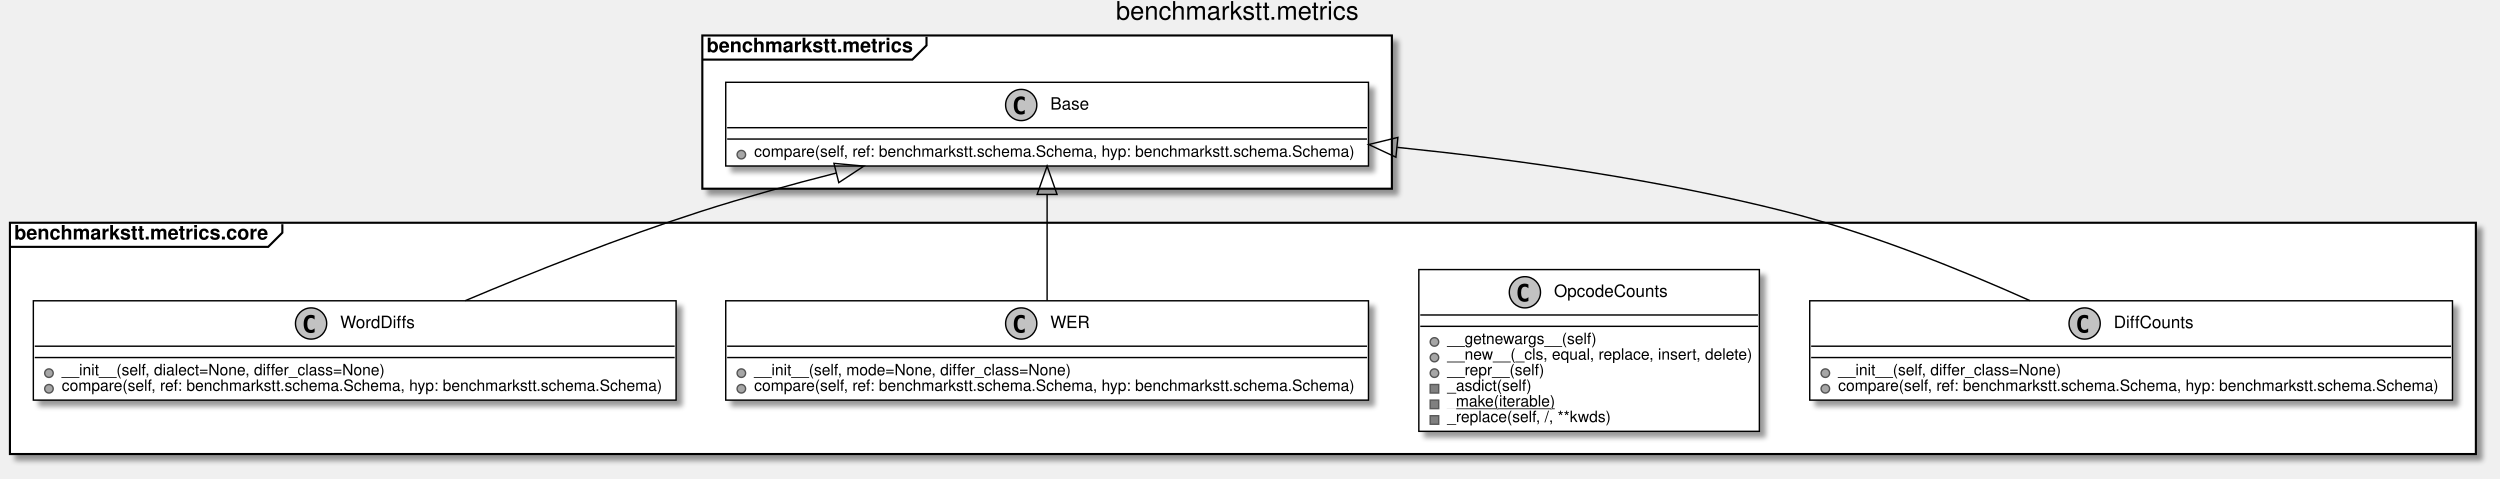
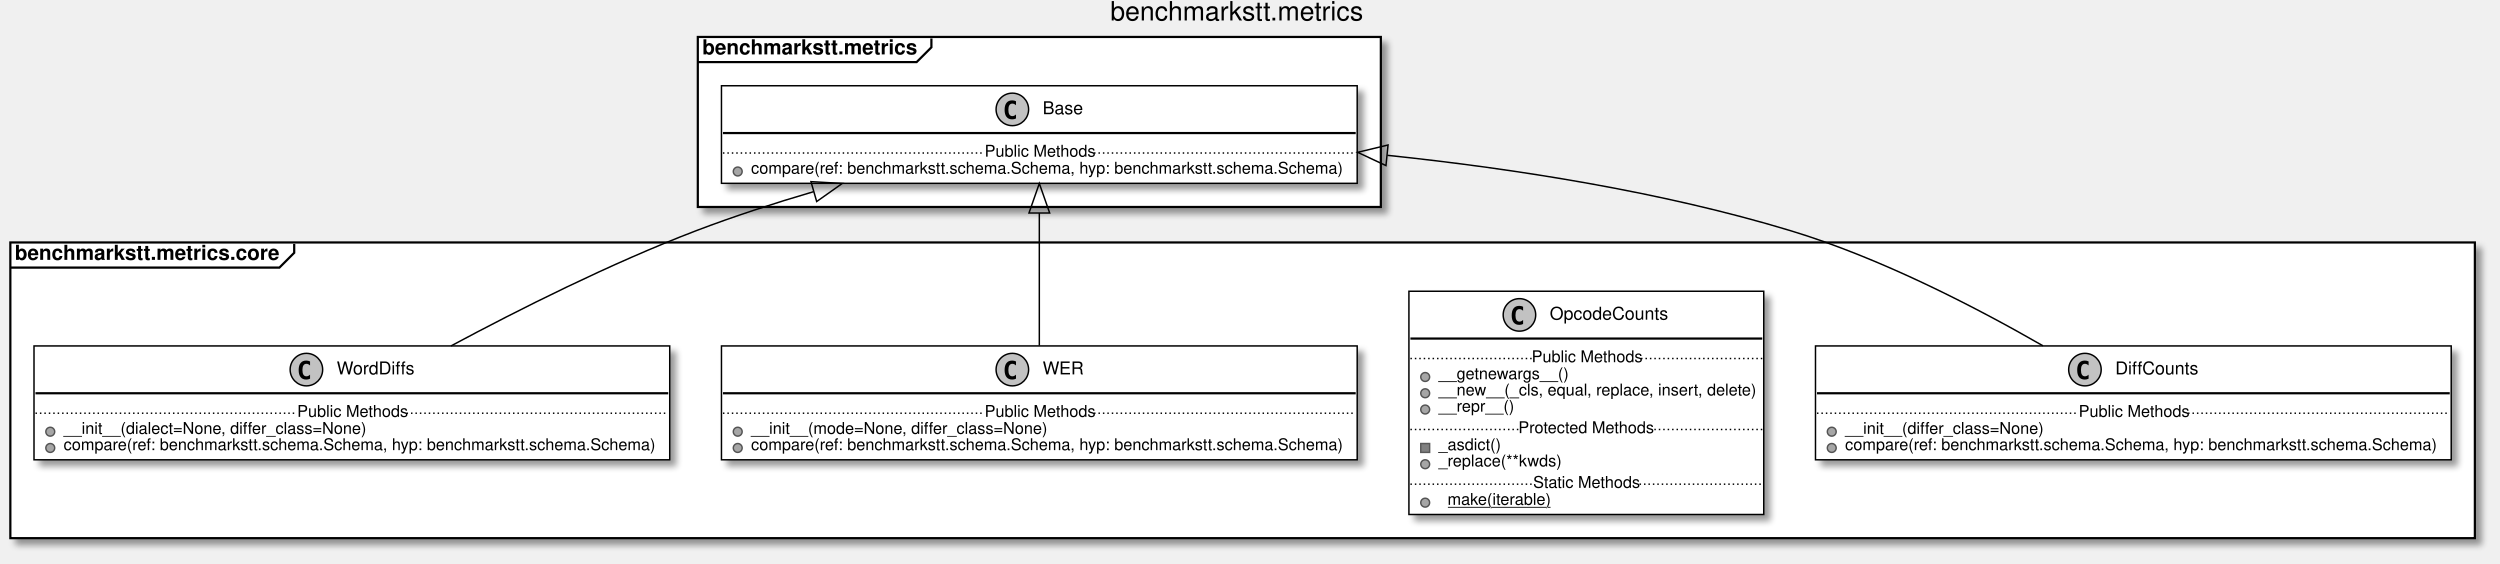
- <svg xmlns="http://www.w3.org/2000/svg" xmlns:xlink="http://www.w3.org/1999/xlink" contentScriptType="application/ecmascript" contentStyleType="text/css" height="337px" preserveAspectRatio="none" style="width:1762px;height:337px;" version="1.1" viewBox="0 0 1762 337" width="1762px" zoomAndPan="magnify">
+ <svg xmlns="http://www.w3.org/2000/svg" xmlns:xlink="http://www.w3.org/1999/xlink" contentScriptType="application/ecmascript" contentStyleType="text/css" height="381px" preserveAspectRatio="none" style="width:1691px;height:381px;" version="1.1" viewBox="0 0 1691 381" width="1691px" zoomAndPan="magnify">
  <defs>
-     <filter height="300%" id="f1r169jlf6h9p" width="300%" x="-1" y="-1">
+     <filter height="300%" id="f1gr6i391z8m82" width="300%" x="-1" y="-1">
      <feGaussianBlur result="blurOut" stdDeviation="2.0" />
      <feColorMatrix in="blurOut" result="blurOut2" type="matrix" values="0 0 0 0 0 0 0 0 0 0 0 0 0 0 0 0 0 0 .4 0" />
      <feOffset dx="4.0" dy="4.0" in="blurOut2" result="blurOut3" />
      <feBlend in="SourceGraphic" in2="blurOut3" mode="normal" />
    </filter>
  </defs>
  <g>
-     <text fill="#000000" font-family="Helvetica" font-size="18" lengthAdjust="spacingAndGlyphs" textLength="171" x="786.5" y="13.86">benchmarkstt.metrics</text>
-     <rect fill="#FFFFFF" filter="url(#f1r169jlf6h9p)" height="108" style="stroke: #000000; stroke-width: 1.5;" width="486" x="495" y="25" />
-     <path d="M653,26 L653,32 L643,42 L495,42 " fill="none" style="stroke: #000000; stroke-width: 1.5;" />
-     <text fill="#000000" font-family="Helvetica" font-size="14" font-weight="bold" lengthAdjust="spacingAndGlyphs" textLength="148" x="498" y="36.78">benchmarkstt.metrics</text>
-     <rect fill="#FFFFFF" filter="url(#f1r169jlf6h9p)" height="163" style="stroke: #000000; stroke-width: 1.5;" width="1738" x="7" y="157" />
-     <path d="M199,158 L199,164 L189,174 L7,174 " fill="none" style="stroke: #000000; stroke-width: 1.5;" />
-     <text fill="#000000" font-family="Helvetica" font-size="14" font-weight="bold" lengthAdjust="spacingAndGlyphs" textLength="182" x="10" y="168.78">benchmarkstt.metrics.core</text>
+     <text fill="#000000" font-family="Helvetica" font-size="18" lengthAdjust="spacingAndGlyphs" textLength="171" x="751" y="13.86">benchmarkstt.metrics</text>
+     <rect fill="#FFFFFF" filter="url(#f1gr6i391z8m82)" height="115" style="stroke: #000000; stroke-width: 1.5;" width="462" x="472" y="25" />
+     <path d="M630,26 L630,32 L620,42 L472,42 " fill="none" style="stroke: #000000; stroke-width: 1.5;" />
+     <text fill="#000000" font-family="Helvetica" font-size="14" font-weight="bold" lengthAdjust="spacingAndGlyphs" textLength="148" x="475" y="36.78">benchmarkstt.metrics</text>
+     <rect fill="#FFFFFF" filter="url(#f1gr6i391z8m82)" height="200" style="stroke: #000000; stroke-width: 1.5;" width="1667" x="7" y="164" />
+     <path d="M199,165 L199,171 L189,181 L7,181 " fill="none" style="stroke: #000000; stroke-width: 1.5;" />
+     <text fill="#000000" font-family="Helvetica" font-size="14" font-weight="bold" lengthAdjust="spacingAndGlyphs" textLength="182" x="10" y="175.78">benchmarkstt.metrics.core</text>
    <a href="https://benchmarkstt.readthedocs.io/en/latest/modules/benchmarkstt.metrics.html#benchmarkstt.metrics.Base" target="_top" title="https://benchmarkstt.readthedocs.io/en/latest/modules/benchmarkstt.metrics.html#benchmarkstt.metrics.Base" xlink:actuate="onRequest" xlink:href="https://benchmarkstt.readthedocs.io/en/latest/modules/benchmarkstt.metrics.html#benchmarkstt.metrics.Base" xlink:show="new" xlink:title="https://benchmarkstt.readthedocs.io/en/latest/modules/benchmarkstt.metrics.html#benchmarkstt.metrics.Base" xlink:type="simple">
-       <rect fill="#FFFFFF" filter="url(#f1r169jlf6h9p)" height="59" id="benchmarkstt.metrics.Base" style="stroke: #000000; stroke-width: 1.0;" width="453" x="511.5" y="58" />
-       <ellipse cx="719.75" cy="74" fill="#C2C2C2" rx="11" ry="11" style="stroke: #000000; stroke-width: 1.0;" />
-       <path d="M722.223,80.143 Q721.642,80.442 721.003,80.591 Q720.364,80.741 719.658,80.741 Q717.151,80.741 715.832,79.089 Q714.512,77.437 714.512,74.316 Q714.512,71.186 715.832,69.535 Q717.151,67.883 719.658,67.883 Q720.364,67.883 721.011,68.032 Q721.659,68.182 722.223,68.481 L722.223,71.203 Q721.592,70.622 720.999,70.352 Q720.405,70.082 719.774,70.082 Q718.43,70.082 717.745,71.149 Q717.06,72.216 717.06,74.316 Q717.06,76.408 717.745,77.474 Q718.43,78.541 719.774,78.541 Q720.405,78.541 720.999,78.271 Q721.592,78.001 722.223,77.42 Z " />
-       <text fill="#000000" font-family="Helvetica" font-size="12" lengthAdjust="spacingAndGlyphs" textLength="28" x="740.25" y="77.24">Base</text>
-       <line style="stroke: #000000; stroke-width: 1.0;" x1="512.5" x2="963.5" y1="90" y2="90" />
-       <line style="stroke: #000000; stroke-width: 1.0;" x1="512.5" x2="963.5" y1="98" y2="98" />
-       <ellipse cx="522.5" cy="109" fill="#A6A6A6" rx="3" ry="3" style="stroke: #545454; stroke-width: 1.0;" />
-       <text fill="#000000" font-family="Helvetica" font-size="11" lengthAdjust="spacingAndGlyphs" textLength="427" x="531.5" y="110.47">compare(self, ref: benchmarkstt.schema.Schema, hyp: benchmarkstt.schema.Schema)</text>
+       <rect fill="#FFFFFF" filter="url(#f1gr6i391z8m82)" height="66" id="benchmarkstt.metrics.Base" style="stroke: #000000; stroke-width: 1.0;" width="430" x="488" y="58" />
+       <ellipse cx="684.75" cy="74" fill="#C2C2C2" rx="11" ry="11" style="stroke: #000000; stroke-width: 1.0;" />
+       <path d="M687.223,80.143 Q686.642,80.442 686.003,80.591 Q685.364,80.741 684.658,80.741 Q682.151,80.741 680.832,79.089 Q679.512,77.437 679.512,74.316 Q679.512,71.186 680.832,69.535 Q682.151,67.883 684.658,67.883 Q685.364,67.883 686.011,68.032 Q686.659,68.182 687.223,68.481 L687.223,71.203 Q686.592,70.622 685.999,70.352 Q685.405,70.082 684.774,70.082 Q683.43,70.082 682.745,71.149 Q682.06,72.216 682.06,74.316 Q682.06,76.408 682.745,77.474 Q683.43,78.541 684.774,78.541 Q685.405,78.541 685.999,78.271 Q686.592,78.001 687.223,77.42 Z " />
+       <text fill="#000000" font-family="Helvetica" font-size="12" lengthAdjust="spacingAndGlyphs" textLength="28" x="705.25" y="77.24">Base</text>
+       <line style="stroke: #000000; stroke-width: 1.5;" x1="489" x2="917" y1="90" y2="90" />
+       <ellipse cx="499" cy="116" fill="#A6A6A6" rx="3" ry="3" style="stroke: #545454; stroke-width: 1.0;" />
+       <text fill="#000000" font-family="Helvetica" font-size="11" lengthAdjust="spacingAndGlyphs" textLength="404" x="508" y="117.47">compare(ref: benchmarkstt.schema.Schema, hyp: benchmarkstt.schema.Schema)</text>
+       <line style="stroke: #000000; stroke-width: 1.0; stroke-dasharray: 1.0,2.0;" x1="489" x2="666" y1="103.5" y2="103.5" />
+       <text fill="#000000" font-family="Helvetica" font-size="11" lengthAdjust="spacingAndGlyphs" textLength="74" x="666" y="105.97">Public Methods</text>
+       <line style="stroke: #000000; stroke-width: 1.0; stroke-dasharray: 1.0,2.0;" x1="740" x2="917" y1="103.5" y2="103.5" />
    </a>
    <a href="https://benchmarkstt.readthedocs.io/en/latest/modules/benchmarkstt.metrics.core.html#benchmarkstt.metrics.core.DiffCounts" target="_top" title="https://benchmarkstt.readthedocs.io/en/latest/modules/benchmarkstt.metrics.core.html#benchmarkstt.metrics.core.DiffCounts" xlink:actuate="onRequest" xlink:href="https://benchmarkstt.readthedocs.io/en/latest/modules/benchmarkstt.metrics.core.html#benchmarkstt.metrics.core.DiffCounts" xlink:show="new" xlink:title="https://benchmarkstt.readthedocs.io/en/latest/modules/benchmarkstt.metrics.core.html#benchmarkstt.metrics.core.DiffCounts" xlink:type="simple">
-       <rect fill="#FFFFFF" filter="url(#f1r169jlf6h9p)" height="70" id="benchmarkstt.metrics.core.DiffCounts" style="stroke: #000000; stroke-width: 1.0;" width="453" x="1275.5" y="212" />
-       <ellipse cx="1469.25" cy="228" fill="#C2C2C2" rx="11" ry="11" style="stroke: #000000; stroke-width: 1.0;" />
-       <path d="M1471.723,234.143 Q1471.142,234.442 1470.503,234.591 Q1469.864,234.741 1469.158,234.741 Q1466.651,234.741 1465.332,233.089 Q1464.012,231.437 1464.012,228.316 Q1464.012,225.186 1465.332,223.535 Q1466.651,221.883 1469.158,221.883 Q1469.864,221.883 1470.511,222.032 Q1471.159,222.182 1471.723,222.481 L1471.723,225.203 Q1471.092,224.622 1470.499,224.352 Q1469.905,224.083 1469.274,224.083 Q1467.93,224.083 1467.245,225.149 Q1466.56,226.216 1466.56,228.316 Q1466.56,230.408 1467.245,231.474 Q1467.93,232.541 1469.274,232.541 Q1469.905,232.541 1470.499,232.271 Q1471.092,232.001 1471.723,231.42 Z " />
-       <text fill="#000000" font-family="Helvetica" font-size="12" lengthAdjust="spacingAndGlyphs" textLength="57" x="1489.75" y="231.24">DiffCounts</text>
-       <line style="stroke: #000000; stroke-width: 1.0;" x1="1276.5" x2="1727.5" y1="244" y2="244" />
-       <line style="stroke: #000000; stroke-width: 1.0;" x1="1276.5" x2="1727.5" y1="252" y2="252" />
-       <ellipse cx="1286.5" cy="263" fill="#A6A6A6" rx="3" ry="3" style="stroke: #545454; stroke-width: 1.0;" />
-       <text fill="#000000" font-family="Helvetica" font-size="11" lengthAdjust="spacingAndGlyphs" textLength="156" x="1295.5" y="264.47">__init__(self, differ_class=None)</text>
-       <ellipse cx="1286.5" cy="274" fill="#A6A6A6" rx="3" ry="3" style="stroke: #545454; stroke-width: 1.0;" />
-       <text fill="#000000" font-family="Helvetica" font-size="11" lengthAdjust="spacingAndGlyphs" textLength="427" x="1295.5" y="275.47">compare(self, ref: benchmarkstt.schema.Schema, hyp: benchmarkstt.schema.Schema)</text>
+       <rect fill="#FFFFFF" filter="url(#f1gr6i391z8m82)" height="77" id="benchmarkstt.metrics.core.DiffCounts" style="stroke: #000000; stroke-width: 1.0;" width="430" x="1228" y="234" />
+       <ellipse cx="1410.25" cy="250" fill="#C2C2C2" rx="11" ry="11" style="stroke: #000000; stroke-width: 1.0;" />
+       <path d="M1412.723,256.143 Q1412.142,256.442 1411.503,256.591 Q1410.864,256.741 1410.158,256.741 Q1407.651,256.741 1406.332,255.089 Q1405.012,253.437 1405.012,250.316 Q1405.012,247.186 1406.332,245.535 Q1407.651,243.883 1410.158,243.883 Q1410.864,243.883 1411.511,244.032 Q1412.159,244.182 1412.723,244.481 L1412.723,247.203 Q1412.092,246.622 1411.499,246.352 Q1410.905,246.083 1410.274,246.083 Q1408.93,246.083 1408.245,247.149 Q1407.56,248.216 1407.56,250.316 Q1407.56,252.408 1408.245,253.474 Q1408.93,254.541 1410.274,254.541 Q1410.905,254.541 1411.499,254.271 Q1412.092,254.001 1412.723,253.42 Z " />
+       <text fill="#000000" font-family="Helvetica" font-size="12" lengthAdjust="spacingAndGlyphs" textLength="57" x="1430.75" y="253.24">DiffCounts</text>
+       <line style="stroke: #000000; stroke-width: 1.5;" x1="1229" x2="1657" y1="266" y2="266" />
+       <ellipse cx="1239" cy="292" fill="#A6A6A6" rx="3" ry="3" style="stroke: #545454; stroke-width: 1.0;" />
+       <text fill="#000000" font-family="Helvetica" font-size="11" lengthAdjust="spacingAndGlyphs" textLength="133" x="1248" y="293.47">__init__(differ_class=None)</text>
+       <ellipse cx="1239" cy="303" fill="#A6A6A6" rx="3" ry="3" style="stroke: #545454; stroke-width: 1.0;" />
+       <text fill="#000000" font-family="Helvetica" font-size="11" lengthAdjust="spacingAndGlyphs" textLength="404" x="1248" y="304.47">compare(ref: benchmarkstt.schema.Schema, hyp: benchmarkstt.schema.Schema)</text>
+       <line style="stroke: #000000; stroke-width: 1.0; stroke-dasharray: 1.0,2.0;" x1="1229" x2="1406" y1="279.5" y2="279.5" />
+       <text fill="#000000" font-family="Helvetica" font-size="11" lengthAdjust="spacingAndGlyphs" textLength="74" x="1406" y="281.97">Public Methods</text>
+       <line style="stroke: #000000; stroke-width: 1.0; stroke-dasharray: 1.0,2.0;" x1="1480" x2="1657" y1="279.5" y2="279.5" />
    </a>
    <a href="https://benchmarkstt.readthedocs.io/en/latest/modules/benchmarkstt.metrics.core.html#benchmarkstt.metrics.core.OpcodeCounts" target="_top" title="https://benchmarkstt.readthedocs.io/en/latest/modules/benchmarkstt.metrics.core.html#benchmarkstt.metrics.core.OpcodeCounts" xlink:actuate="onRequest" xlink:href="https://benchmarkstt.readthedocs.io/en/latest/modules/benchmarkstt.metrics.core.html#benchmarkstt.metrics.core.OpcodeCounts" xlink:show="new" xlink:title="https://benchmarkstt.readthedocs.io/en/latest/modules/benchmarkstt.metrics.core.html#benchmarkstt.metrics.core.OpcodeCounts" xlink:type="simple">
-       <rect fill="#FFFFFF" filter="url(#f1r169jlf6h9p)" height="114" id="benchmarkstt.metrics.core.OpcodeCounts" style="stroke: #000000; stroke-width: 1.0;" width="240" x="1000" y="190" />
-       <ellipse cx="1074.75" cy="206" fill="#C2C2C2" rx="11" ry="11" style="stroke: #000000; stroke-width: 1.0;" />
-       <path d="M1077.223,212.143 Q1076.642,212.442 1076.003,212.591 Q1075.364,212.741 1074.658,212.741 Q1072.151,212.741 1070.832,211.089 Q1069.512,209.437 1069.512,206.316 Q1069.512,203.186 1070.832,201.535 Q1072.151,199.883 1074.658,199.883 Q1075.364,199.883 1076.011,200.032 Q1076.659,200.182 1077.223,200.481 L1077.223,203.203 Q1076.592,202.622 1075.999,202.352 Q1075.405,202.083 1074.774,202.083 Q1073.43,202.083 1072.745,203.149 Q1072.06,204.216 1072.06,206.316 Q1072.06,208.408 1072.745,209.474 Q1073.43,210.541 1074.774,210.541 Q1075.405,210.541 1075.999,210.271 Q1076.592,210.001 1077.223,209.42 Z " />
-       <text fill="#000000" font-family="Helvetica" font-size="12" lengthAdjust="spacingAndGlyphs" textLength="82" x="1095.25" y="209.24">OpcodeCounts</text>
-       <line style="stroke: #000000; stroke-width: 1.0;" x1="1001" x2="1239" y1="222" y2="222" />
-       <line style="stroke: #000000; stroke-width: 1.0;" x1="1001" x2="1239" y1="230" y2="230" />
-       <ellipse cx="1011" cy="241" fill="#A6A6A6" rx="3" ry="3" style="stroke: #545454; stroke-width: 1.0;" />
-       <text fill="#000000" font-family="Helvetica" font-size="11" lengthAdjust="spacingAndGlyphs" textLength="106" x="1020" y="242.47">__getnewargs__(self)</text>
-       <ellipse cx="1011" cy="252" fill="#A6A6A6" rx="3" ry="3" style="stroke: #545454; stroke-width: 1.0;" />
-       <text fill="#000000" font-family="Helvetica" font-size="11" lengthAdjust="spacingAndGlyphs" textLength="214" x="1020" y="253.47">__new__(_cls, equal, replace, insert, delete)</text>
-       <ellipse cx="1011" cy="263" fill="#A6A6A6" rx="3" ry="3" style="stroke: #545454; stroke-width: 1.0;" />
-       <text fill="#000000" font-family="Helvetica" font-size="11" lengthAdjust="spacingAndGlyphs" textLength="69" x="1020" y="264.47">__repr__(self)</text>
-       <rect fill="#808080" height="6" style="stroke: #595959; stroke-width: 1.0;" width="6" x="1008" y="271" />
-       <text fill="#000000" font-family="Helvetica" font-size="11" lengthAdjust="spacingAndGlyphs" textLength="60" x="1020" y="275.47">_asdict(self)</text>
-       <rect fill="#808080" height="6" style="stroke: #595959; stroke-width: 1.0;" width="6" x="1008" y="282" />
-       <text fill="#000000" font-family="Helvetica" font-size="11" lengthAdjust="spacingAndGlyphs" text-decoration="underline" textLength="76" x="1020" y="286.47">_make(iterable)</text>
-       <rect fill="#808080" height="6" style="stroke: #595959; stroke-width: 1.0;" width="6" x="1008" y="293" />
-       <text fill="#000000" font-family="Helvetica" font-size="11" lengthAdjust="spacingAndGlyphs" textLength="116" x="1020" y="297.47">_replace(self, /, **kwds)</text>
+       <rect fill="#FFFFFF" filter="url(#f1gr6i391z8m82)" height="151" id="benchmarkstt.metrics.core.OpcodeCounts" style="stroke: #000000; stroke-width: 1.0;" width="240" x="953" y="197" />
+       <ellipse cx="1027.75" cy="213" fill="#C2C2C2" rx="11" ry="11" style="stroke: #000000; stroke-width: 1.0;" />
+       <path d="M1030.223,219.143 Q1029.642,219.442 1029.003,219.591 Q1028.364,219.741 1027.658,219.741 Q1025.151,219.741 1023.832,218.089 Q1022.512,216.437 1022.512,213.316 Q1022.512,210.186 1023.832,208.535 Q1025.151,206.883 1027.658,206.883 Q1028.364,206.883 1029.011,207.032 Q1029.659,207.182 1030.223,207.481 L1030.223,210.203 Q1029.592,209.622 1028.999,209.352 Q1028.405,209.083 1027.774,209.083 Q1026.43,209.083 1025.745,210.149 Q1025.06,211.216 1025.06,213.316 Q1025.06,215.408 1025.745,216.474 Q1026.43,217.541 1027.774,217.541 Q1028.405,217.541 1028.999,217.271 Q1029.592,217.001 1030.223,216.42 Z " />
+       <text fill="#000000" font-family="Helvetica" font-size="12" lengthAdjust="spacingAndGlyphs" textLength="82" x="1048.25" y="216.24">OpcodeCounts</text>
+       <line style="stroke: #000000; stroke-width: 1.5;" x1="954" x2="1192" y1="229" y2="229" />
+       <ellipse cx="964" cy="255" fill="#A6A6A6" rx="3" ry="3" style="stroke: #545454; stroke-width: 1.0;" />
+       <text fill="#000000" font-family="Helvetica" font-size="11" lengthAdjust="spacingAndGlyphs" textLength="89" x="973" y="256.47">__getnewargs__()</text>
+       <ellipse cx="964" cy="266" fill="#A6A6A6" rx="3" ry="3" style="stroke: #545454; stroke-width: 1.0;" />
+       <text fill="#000000" font-family="Helvetica" font-size="11" lengthAdjust="spacingAndGlyphs" textLength="214" x="973" y="267.47">__new__(_cls, equal, replace, insert, delete)</text>
+       <ellipse cx="964" cy="277" fill="#A6A6A6" rx="3" ry="3" style="stroke: #545454; stroke-width: 1.0;" />
+       <text fill="#000000" font-family="Helvetica" font-size="11" lengthAdjust="spacingAndGlyphs" textLength="52" x="973" y="278.47">__repr__()</text>
+       <line style="stroke: #000000; stroke-width: 1.0; stroke-dasharray: 1.0,2.0;" x1="954" x2="1036" y1="242.5" y2="242.5" />
+       <text fill="#000000" font-family="Helvetica" font-size="11" lengthAdjust="spacingAndGlyphs" textLength="74" x="1036" y="244.97">Public Methods</text>
+       <line style="stroke: #000000; stroke-width: 1.0; stroke-dasharray: 1.0,2.0;" x1="1110" x2="1192" y1="242.5" y2="242.5" />
+       <rect fill="#808080" height="6" style="stroke: #595959; stroke-width: 1.0;" width="6" x="961" y="300" />
+       <text fill="#000000" font-family="Helvetica" font-size="11" lengthAdjust="spacingAndGlyphs" textLength="43" x="973" y="304.47">_asdict()</text>
+       <ellipse cx="964" cy="314" fill="#A6A6A6" rx="3" ry="3" style="stroke: #545454; stroke-width: 1.0;" />
+       <text fill="#000000" font-family="Helvetica" font-size="11" lengthAdjust="spacingAndGlyphs" textLength="84" x="973" y="315.47">_replace(**kwds)</text>
+       <line style="stroke: #000000; stroke-width: 1.0; stroke-dasharray: 1.0,2.0;" x1="954" x2="1027" y1="290.5" y2="290.5" />
+       <text fill="#000000" font-family="Helvetica" font-size="11" lengthAdjust="spacingAndGlyphs" textLength="92" x="1027" y="292.97">Protected Methods</text>
+       <line style="stroke: #000000; stroke-width: 1.0; stroke-dasharray: 1.0,2.0;" x1="1119" x2="1192" y1="290.5" y2="290.5" />
+       <ellipse cx="964" cy="340" fill="#A6A6A6" rx="3" ry="3" style="stroke: #545454; stroke-width: 1.0;" />
+       <text fill="#000000" font-family="Helvetica" font-size="11" lengthAdjust="spacingAndGlyphs" text-decoration="underline" textLength="76" x="973" y="341.47">_make(iterable)</text>
+       <line style="stroke: #000000; stroke-width: 1.0; stroke-dasharray: 1.0,2.0;" x1="954" x2="1037" y1="327.5" y2="327.5" />
+       <text fill="#000000" font-family="Helvetica" font-size="11" lengthAdjust="spacingAndGlyphs" textLength="72" x="1037" y="329.97">Static Methods</text>
+       <line style="stroke: #000000; stroke-width: 1.0; stroke-dasharray: 1.0,2.0;" x1="1109" x2="1192" y1="327.5" y2="327.5" />
    </a>
    <a href="https://benchmarkstt.readthedocs.io/en/latest/modules/benchmarkstt.metrics.core.html#benchmarkstt.metrics.core.WER" target="_top" title="https://benchmarkstt.readthedocs.io/en/latest/modules/benchmarkstt.metrics.core.html#benchmarkstt.metrics.core.WER" xlink:actuate="onRequest" xlink:href="https://benchmarkstt.readthedocs.io/en/latest/modules/benchmarkstt.metrics.core.html#benchmarkstt.metrics.core.WER" xlink:show="new" xlink:title="https://benchmarkstt.readthedocs.io/en/latest/modules/benchmarkstt.metrics.core.html#benchmarkstt.metrics.core.WER" xlink:type="simple">
-       <rect fill="#FFFFFF" filter="url(#f1r169jlf6h9p)" height="70" id="benchmarkstt.metrics.core.WER" style="stroke: #000000; stroke-width: 1.0;" width="453" x="511.5" y="212" />
-       <ellipse cx="719.75" cy="228" fill="#C2C2C2" rx="11" ry="11" style="stroke: #000000; stroke-width: 1.0;" />
-       <path d="M722.223,234.143 Q721.642,234.442 721.003,234.591 Q720.364,234.741 719.658,234.741 Q717.151,234.741 715.832,233.089 Q714.512,231.437 714.512,228.316 Q714.512,225.186 715.832,223.535 Q717.151,221.883 719.658,221.883 Q720.364,221.883 721.011,222.032 Q721.659,222.182 722.223,222.481 L722.223,225.203 Q721.592,224.622 720.999,224.352 Q720.405,224.083 719.774,224.083 Q718.43,224.083 717.745,225.149 Q717.06,226.216 717.06,228.316 Q717.06,230.408 717.745,231.474 Q718.43,232.541 719.774,232.541 Q720.405,232.541 720.999,232.271 Q721.592,232.001 722.223,231.42 Z " />
-       <text fill="#000000" font-family="Helvetica" font-size="12" lengthAdjust="spacingAndGlyphs" textLength="28" x="740.25" y="231.24">WER</text>
-       <line style="stroke: #000000; stroke-width: 1.0;" x1="512.5" x2="963.5" y1="244" y2="244" />
-       <line style="stroke: #000000; stroke-width: 1.0;" x1="512.5" x2="963.5" y1="252" y2="252" />
-       <ellipse cx="522.5" cy="263" fill="#A6A6A6" rx="3" ry="3" style="stroke: #545454; stroke-width: 1.0;" />
-       <text fill="#000000" font-family="Helvetica" font-size="11" lengthAdjust="spacingAndGlyphs" textLength="221" x="531.5" y="264.47">__init__(self, mode=None, differ_class=None)</text>
-       <ellipse cx="522.5" cy="274" fill="#A6A6A6" rx="3" ry="3" style="stroke: #545454; stroke-width: 1.0;" />
-       <text fill="#000000" font-family="Helvetica" font-size="11" lengthAdjust="spacingAndGlyphs" textLength="427" x="531.5" y="275.47">compare(self, ref: benchmarkstt.schema.Schema, hyp: benchmarkstt.schema.Schema)</text>
+       <rect fill="#FFFFFF" filter="url(#f1gr6i391z8m82)" height="77" id="benchmarkstt.metrics.core.WER" style="stroke: #000000; stroke-width: 1.0;" width="430" x="488" y="234" />
+       <ellipse cx="684.75" cy="250" fill="#C2C2C2" rx="11" ry="11" style="stroke: #000000; stroke-width: 1.0;" />
+       <path d="M687.223,256.143 Q686.642,256.442 686.003,256.591 Q685.364,256.741 684.658,256.741 Q682.151,256.741 680.832,255.089 Q679.512,253.437 679.512,250.316 Q679.512,247.186 680.832,245.535 Q682.151,243.883 684.658,243.883 Q685.364,243.883 686.011,244.032 Q686.659,244.182 687.223,244.481 L687.223,247.203 Q686.592,246.622 685.999,246.352 Q685.405,246.083 684.774,246.083 Q683.43,246.083 682.745,247.149 Q682.06,248.216 682.06,250.316 Q682.06,252.408 682.745,253.474 Q683.43,254.541 684.774,254.541 Q685.405,254.541 685.999,254.271 Q686.592,254.001 687.223,253.42 Z " />
+       <text fill="#000000" font-family="Helvetica" font-size="12" lengthAdjust="spacingAndGlyphs" textLength="28" x="705.25" y="253.24">WER</text>
+       <line style="stroke: #000000; stroke-width: 1.5;" x1="489" x2="917" y1="266" y2="266" />
+       <ellipse cx="499" cy="292" fill="#A6A6A6" rx="3" ry="3" style="stroke: #545454; stroke-width: 1.0;" />
+       <text fill="#000000" font-family="Helvetica" font-size="11" lengthAdjust="spacingAndGlyphs" textLength="198" x="508" y="293.47">__init__(mode=None, differ_class=None)</text>
+       <ellipse cx="499" cy="303" fill="#A6A6A6" rx="3" ry="3" style="stroke: #545454; stroke-width: 1.0;" />
+       <text fill="#000000" font-family="Helvetica" font-size="11" lengthAdjust="spacingAndGlyphs" textLength="404" x="508" y="304.47">compare(ref: benchmarkstt.schema.Schema, hyp: benchmarkstt.schema.Schema)</text>
+       <line style="stroke: #000000; stroke-width: 1.0; stroke-dasharray: 1.0,2.0;" x1="489" x2="666" y1="279.5" y2="279.5" />
+       <text fill="#000000" font-family="Helvetica" font-size="11" lengthAdjust="spacingAndGlyphs" textLength="74" x="666" y="281.97">Public Methods</text>
+       <line style="stroke: #000000; stroke-width: 1.0; stroke-dasharray: 1.0,2.0;" x1="740" x2="917" y1="279.5" y2="279.5" />
    </a>
    <a href="https://benchmarkstt.readthedocs.io/en/latest/modules/benchmarkstt.metrics.core.html#benchmarkstt.metrics.core.WordDiffs" target="_top" title="https://benchmarkstt.readthedocs.io/en/latest/modules/benchmarkstt.metrics.core.html#benchmarkstt.metrics.core.WordDiffs" xlink:actuate="onRequest" xlink:href="https://benchmarkstt.readthedocs.io/en/latest/modules/benchmarkstt.metrics.core.html#benchmarkstt.metrics.core.WordDiffs" xlink:show="new" xlink:title="https://benchmarkstt.readthedocs.io/en/latest/modules/benchmarkstt.metrics.core.html#benchmarkstt.metrics.core.WordDiffs" xlink:type="simple">
-       <rect fill="#FFFFFF" filter="url(#f1r169jlf6h9p)" height="70" id="benchmarkstt.metrics.core.WordDiffs" style="stroke: #000000; stroke-width: 1.0;" width="453" x="23.5" y="212" />
-       <ellipse cx="219.25" cy="228" fill="#C2C2C2" rx="11" ry="11" style="stroke: #000000; stroke-width: 1.0;" />
-       <path d="M221.723,234.143 Q221.142,234.442 220.503,234.591 Q219.864,234.741 219.158,234.741 Q216.651,234.741 215.332,233.089 Q214.012,231.437 214.012,228.316 Q214.012,225.186 215.332,223.535 Q216.651,221.883 219.158,221.883 Q219.864,221.883 220.511,222.032 Q221.159,222.182 221.723,222.481 L221.723,225.203 Q221.092,224.622 220.499,224.352 Q219.905,224.083 219.274,224.083 Q217.93,224.083 217.245,225.149 Q216.56,226.216 216.56,228.316 Q216.56,230.408 217.245,231.474 Q217.93,232.541 219.274,232.541 Q219.905,232.541 220.499,232.271 Q221.092,232.001 221.723,231.42 Z " />
-       <text fill="#000000" font-family="Helvetica" font-size="12" lengthAdjust="spacingAndGlyphs" textLength="53" x="239.75" y="231.24">WordDiffs</text>
-       <line style="stroke: #000000; stroke-width: 1.0;" x1="24.5" x2="475.5" y1="244" y2="244" />
-       <line style="stroke: #000000; stroke-width: 1.0;" x1="24.5" x2="475.5" y1="252" y2="252" />
-       <ellipse cx="34.5" cy="263" fill="#A6A6A6" rx="3" ry="3" style="stroke: #545454; stroke-width: 1.0;" />
-       <text fill="#000000" font-family="Helvetica" font-size="11" lengthAdjust="spacingAndGlyphs" textLength="225" x="43.5" y="264.47">__init__(self, dialect=None, differ_class=None)</text>
-       <ellipse cx="34.5" cy="274" fill="#A6A6A6" rx="3" ry="3" style="stroke: #545454; stroke-width: 1.0;" />
-       <text fill="#000000" font-family="Helvetica" font-size="11" lengthAdjust="spacingAndGlyphs" textLength="427" x="43.5" y="275.47">compare(self, ref: benchmarkstt.schema.Schema, hyp: benchmarkstt.schema.Schema)</text>
+       <rect fill="#FFFFFF" filter="url(#f1gr6i391z8m82)" height="77" id="benchmarkstt.metrics.core.WordDiffs" style="stroke: #000000; stroke-width: 1.0;" width="430" x="23" y="234" />
+       <ellipse cx="207.25" cy="250" fill="#C2C2C2" rx="11" ry="11" style="stroke: #000000; stroke-width: 1.0;" />
+       <path d="M209.723,256.143 Q209.142,256.442 208.503,256.591 Q207.864,256.741 207.158,256.741 Q204.651,256.741 203.332,255.089 Q202.012,253.437 202.012,250.316 Q202.012,247.186 203.332,245.535 Q204.651,243.883 207.158,243.883 Q207.864,243.883 208.511,244.032 Q209.159,244.182 209.723,244.481 L209.723,247.203 Q209.092,246.622 208.499,246.352 Q207.905,246.083 207.274,246.083 Q205.93,246.083 205.245,247.149 Q204.56,248.216 204.56,250.316 Q204.56,252.408 205.245,253.474 Q205.93,254.541 207.274,254.541 Q207.905,254.541 208.499,254.271 Q209.092,254.001 209.723,253.42 Z " />
+       <text fill="#000000" font-family="Helvetica" font-size="12" lengthAdjust="spacingAndGlyphs" textLength="53" x="227.75" y="253.24">WordDiffs</text>
+       <line style="stroke: #000000; stroke-width: 1.5;" x1="24" x2="452" y1="266" y2="266" />
+       <ellipse cx="34" cy="292" fill="#A6A6A6" rx="3" ry="3" style="stroke: #545454; stroke-width: 1.0;" />
+       <text fill="#000000" font-family="Helvetica" font-size="11" lengthAdjust="spacingAndGlyphs" textLength="202" x="43" y="293.47">__init__(dialect=None, differ_class=None)</text>
+       <ellipse cx="34" cy="303" fill="#A6A6A6" rx="3" ry="3" style="stroke: #545454; stroke-width: 1.0;" />
+       <text fill="#000000" font-family="Helvetica" font-size="11" lengthAdjust="spacingAndGlyphs" textLength="404" x="43" y="304.47">compare(ref: benchmarkstt.schema.Schema, hyp: benchmarkstt.schema.Schema)</text>
+       <line style="stroke: #000000; stroke-width: 1.0; stroke-dasharray: 1.0,2.0;" x1="24" x2="201" y1="279.5" y2="279.5" />
+       <text fill="#000000" font-family="Helvetica" font-size="11" lengthAdjust="spacingAndGlyphs" textLength="74" x="201" y="281.97">Public Methods</text>
+       <line style="stroke: #000000; stroke-width: 1.0; stroke-dasharray: 1.0,2.0;" x1="275" x2="452" y1="279.5" y2="279.5" />
    </a>
-     <path d="M984.79,103.86 C1072.01,112.78 1170.21,126.85 1258,149 C1318,164.14 1382.98,190.5 1430.78,211.92 " fill="none" id="benchmarkstt.metrics.Base&lt;-benchmarkstt.metrics.core.DiffCounts" style="stroke: #000000; stroke-width: 1.0;" />
-     <polygon fill="none" points="983.83,110.79,964.62,101.86,985.21,96.86,983.83,110.79" style="stroke: #000000; stroke-width: 1.0;" />
-     <path d="M738,137.27 C738,161.48 738,190.12 738,211.93 " fill="none" id="benchmarkstt.metrics.Base&lt;-benchmarkstt.metrics.core.WER" style="stroke: #000000; stroke-width: 1.0;" />
-     <polygon fill="none" points="731,137.02,738,117.02,745,137.02,731,137.02" style="stroke: #000000; stroke-width: 1.0;" />
-     <path d="M589.35,121.95 C557.66,130.03 524.54,139.19 494,149 C437.47,167.15 375.3,191.94 327.86,211.92 " fill="none" id="benchmarkstt.metrics.Base&lt;-benchmarkstt.metrics.core.WordDiffs" style="stroke: #000000; stroke-width: 1.0;" />
-     <polygon fill="none" points="587.77,115.13,608.87,117.06,591.17,128.71,587.77,115.13" style="stroke: #000000; stroke-width: 1.0;" />
+     <path d="M938.38,105.05 C1025.39,114.18 1123.97,129.69 1211,156 C1271.94,174.43 1336.39,207.77 1381.86,233.91 " fill="none" id="benchmarkstt.metrics.Base&lt;-benchmarkstt.metrics.core.DiffCounts" style="stroke: #000000; stroke-width: 1.0;" />
+     <polygon fill="none" points="937.47,112,918.27,103.03,938.87,98.07,937.47,112" style="stroke: #000000; stroke-width: 1.0;" />
+     <path d="M703,144.1 C703,172.79 703,207.75 703,233.78 " fill="none" id="benchmarkstt.metrics.Base&lt;-benchmarkstt.metrics.core.WER" style="stroke: #000000; stroke-width: 1.0;" />
+     <polygon fill="none" points="696,144.09,703,124.09,710,144.09,696,144.09" style="stroke: #000000; stroke-width: 1.0;" />
+     <path d="M550.37,129.62 C523.63,137.48 496.29,146.35 471,156 C413.32,178.02 350.78,209.47 305.02,234 " fill="none" id="benchmarkstt.metrics.Base&lt;-benchmarkstt.metrics.core.WordDiffs" style="stroke: #000000; stroke-width: 1.0;" />
+     <polygon fill="none" points="548.54,122.86,569.7,124.08,552.4,136.32,548.54,122.86" style="stroke: #000000; stroke-width: 1.0;" />
  </g>
</svg>
